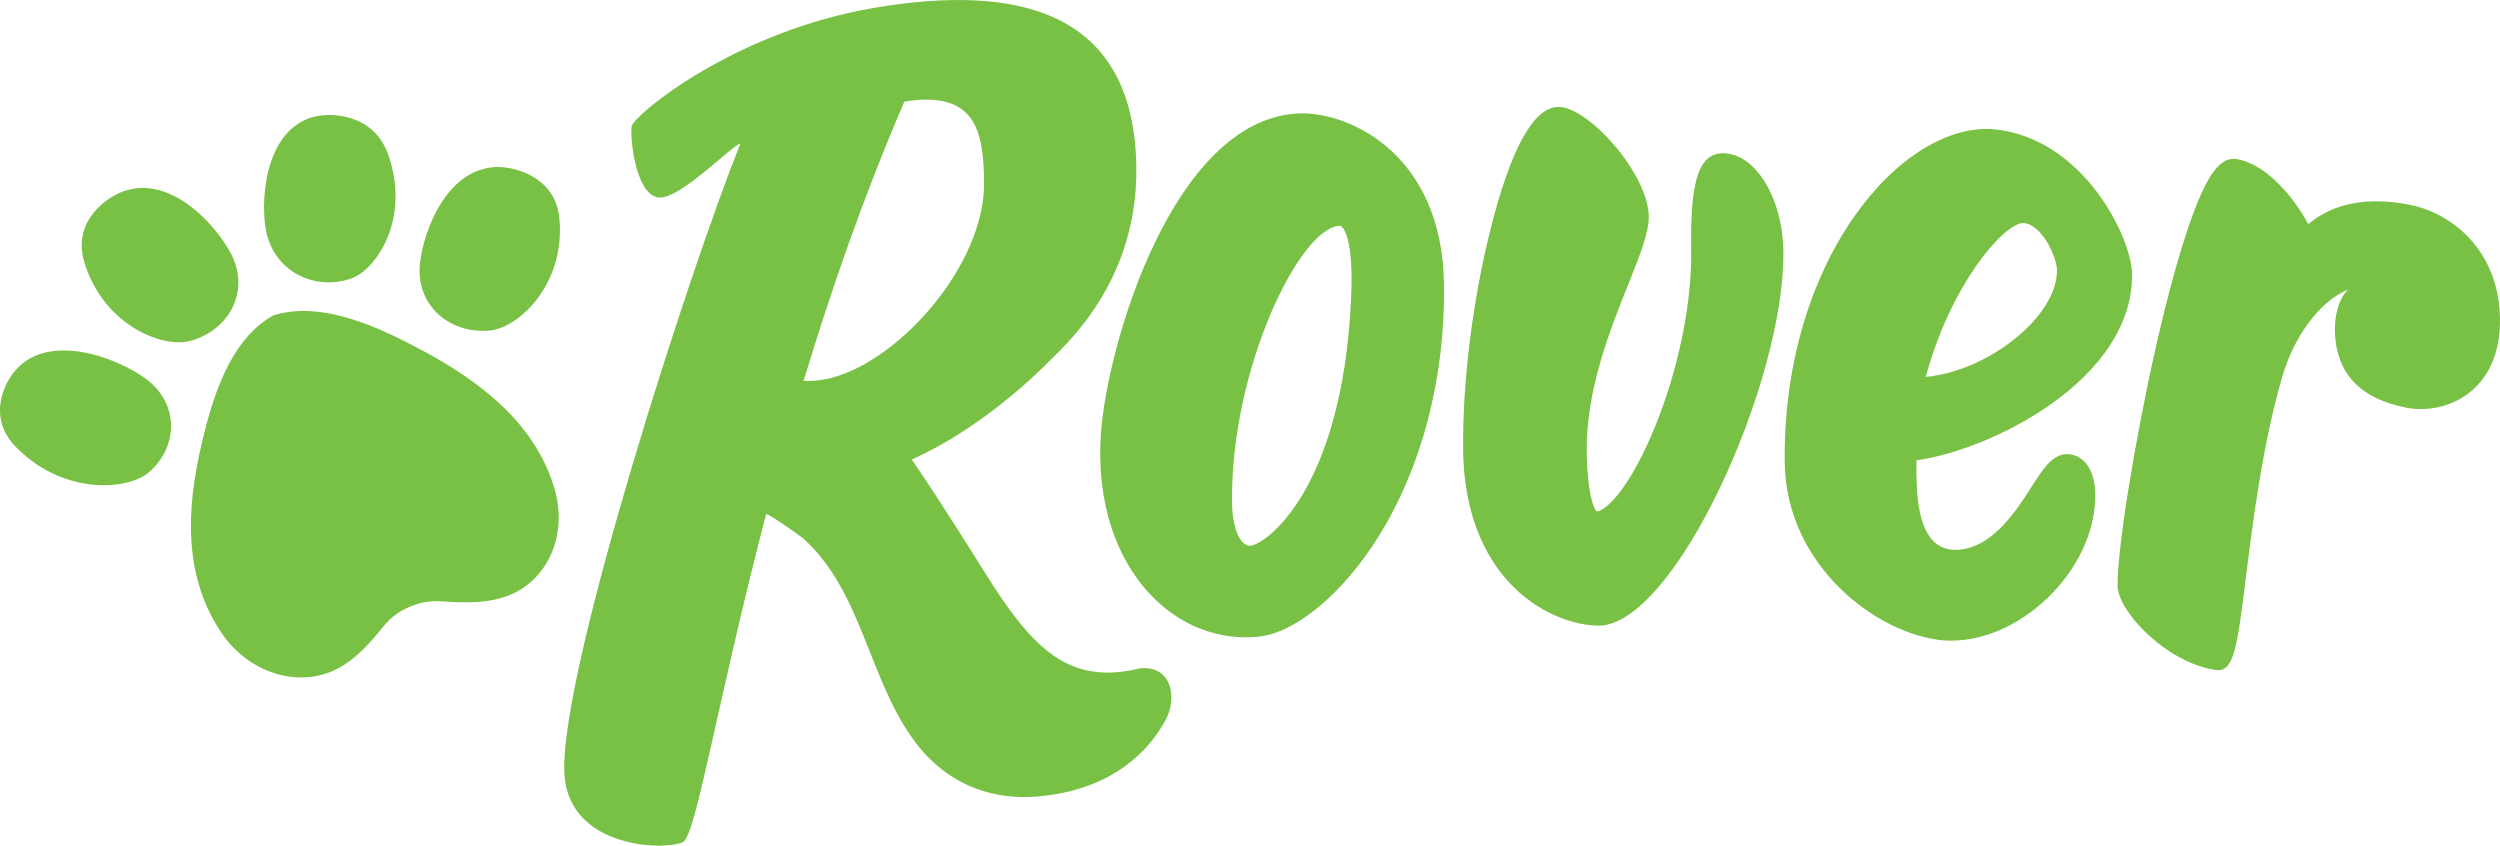
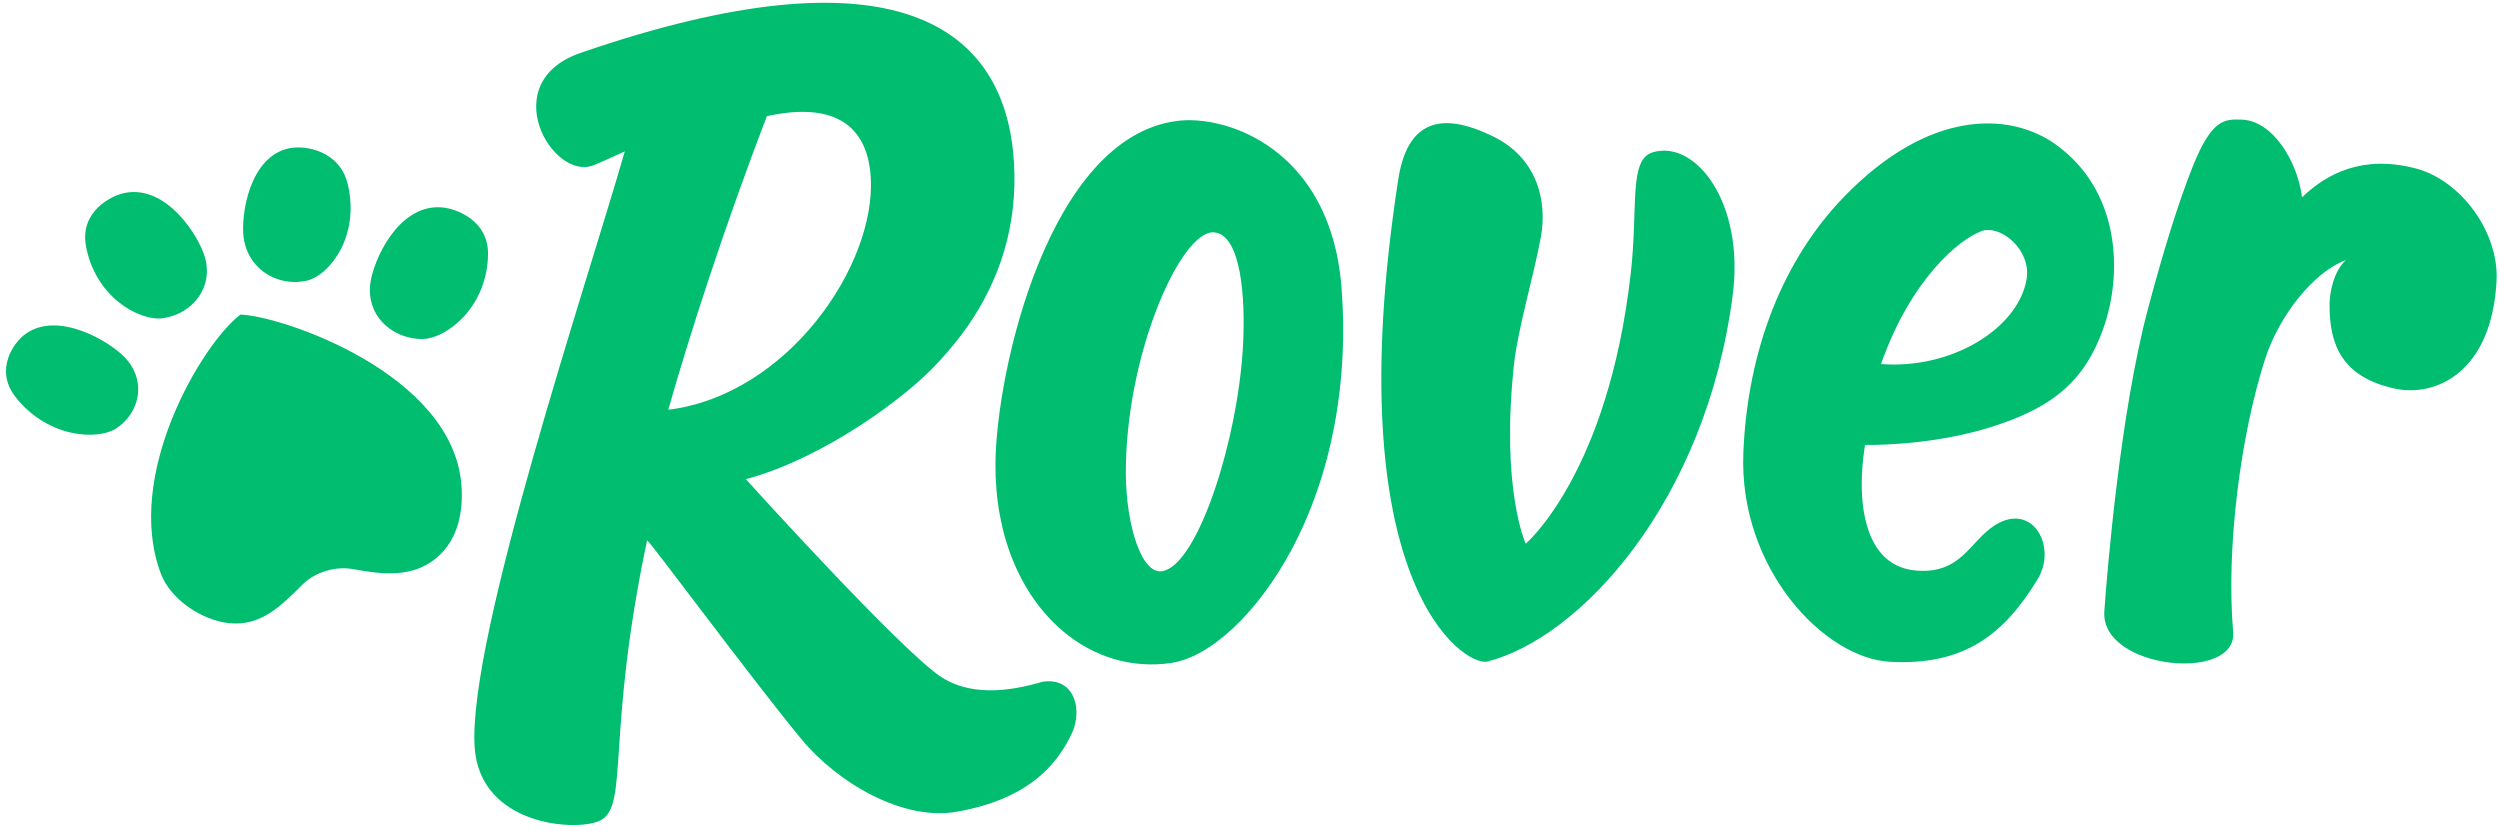
- <svg xmlns="http://www.w3.org/2000/svg" version="1.1" id="Layer_1" x="0px" y="0px" viewBox="0 0 658.386 222.693" style="enable-background:new 0 0 658.386 222.693;" xml:space="preserve">
-   <g>
-     <path style="fill:#78C145;" d="M355.859,77.628c-1.086,27.441-7.519,43.624-12.717,52.43c-5.881,9.94-11.881,13.519-13.863,13.679   c-1.804,0.148-4.7-2.766-4.813-11.246c-0.469-35.232,17.779-72.483,28.266-73.023c0.19-0.012,0.392,0.006,0.694,0.303   C354.138,60.466,356.405,63.813,355.859,77.628 M341.355,29.904c-32.509,2.213-49.689,60.602-51.416,84.15   c-1.3,17.791,3.875,33.666,14.219,43.742c7.436,7.24,16.949,10.735,26.806,9.934c10.071-0.837,22.735-11.329,32.265-26.729   c11.317-18.29,17.382-41.653,17.055-66.085C379.816,39.417,353.835,28.966,341.355,29.904" />
-     <path style="fill:#78C145;" d="M454.037,40.354c-7.495-0.261-8.866,9.655-8.658,25.678c0.184,14.041-3.406,31.405-9.596,46.532   c-6.48,15.821-12.723,21.922-15.281,22.147c-0.754-0.694-2.487-4.587-2.635-15.768c-0.214-16.159,6.201-32.236,10.89-43.92   c3.08-7.685,5.513-13.738,5.46-18.005c-0.148-11.269-15.934-28.912-23.791-28.853c-6.51,0.012-12.527,10.854-17.892,32.206   c-4.747,18.895-7.436,40.704-7.21,58.276c0.255,19.144,7.353,30.069,13.263,35.927c7.596,7.513,16.575,10.178,22.444,10.195   c20.076-0.13,49.083-64.329,48.632-98.594C469.478,52.3,462.47,40.657,454.037,40.354" />
-     <path style="fill:#78C145;" d="M532.75,58.711c4.949,0.267,8.907,8.872,8.955,12.421c0.166,12.272-18.325,26.699-34.544,28.117   C513.624,75.309,527.261,59.179,532.75,58.711 M545.094,119.639c-4.314-0.504-6.931,3.614-10.249,8.842   c-3.964,6.243-9.626,14.587-17.459,16.088c-11.685,2.237-12.581-11.584-12.688-19.945c-0.018-1.139-0.018-2.261,0-3.371   c10.913-1.638,23.981-6.949,34.532-14.189c14.527-9.97,22.42-22.201,22.254-34.888c-0.13-9.786-12.913-35.689-36.063-38.099   c-12.136-1.258-26.361,7.555-37.12,22.966c-12.106,17.334-18.604,40.472-18.284,64.815c0.356,27.263,24.497,45.244,41.63,46.775   c19.423,1.579,40.413-18.183,40.146-38.508C551.699,122.974,548.269,120.007,545.094,119.639" />
-     <path style="fill:#78C145;" d="M634.734,53.958c-13.263-2.688-21.667,0.73-26.853,5.074c-3.329-6.385-10.8-15.845-18.865-17.139   c-4.178-0.671-7.596,3.786-11.809,15.394c-2.985,8.219-6.243,19.975-9.424,34.004c-5.602,24.699-10.237,53.576-10.112,62.958   c0.089,6.854,12.86,20.236,25.755,22.183c4.92,0.742,5.721-5.679,8.094-24.758c1.798-14.403,4.255-34.135,9.442-52.229   c2.943-10.272,9.62-20.07,17.489-23.203c-2.967,2.694-3.584,8.017-3.555,10.534c0.16,11.869,6.997,18.236,18.771,20.58   c10.444,2.053,24.978-4.19,24.717-23.435C658.146,66.2,645.98,56.225,634.734,53.958" />
-     <path style="fill:#78C145;" d="M211.627,100.3c7.139-23.601,15.845-48.727,26.533-73.545c18.984-3.068,20.836,8.029,21.002,21.162   c0.297,22.183-23.322,48.466-41.962,51.991C215.033,100.312,213.2,100.383,211.627,100.3 M300.37,175.987   c-6.231,1.484-14.61,2.481-22.901-3.311c-9.632-6.706-16.848-20.224-24.491-32.028c-7.774-12.32-12.854-19.619-12.854-19.619   c16.414-7.471,29.725-19.245,37.624-27.316c2.754-2.659,5.329-5.495,7.673-8.534c0.148-0.184,0.237-0.297,0.237-0.297   c8.451-11.062,13.809-24.634,13.602-40.846c-0.54-41.345-31.34-48.318-68.738-42.015c-37.404,6.278-63.67,28.408-64.174,31.227   c-0.493,2.878,1.038,18.355,7.258,18.776c5.649,0.35,19.215-13.809,21.376-14.225c-13.37,33.339-46.816,136.918-46.395,164.899   c0.273,20.313,25.31,21.477,31.209,19.115c3.424-1.317,9.157-37.393,21.957-86.381c0.154-0.582,9.032,5.739,9.602,6.237   c15.613,13.714,17.376,37.298,29.553,53.611c8.581,11.495,21.138,16.254,35.292,14.148c17.121-2.314,26.372-11.554,30.841-19.963   c1.881-3.543,2.018-8.231-0.172-11.056C305.562,176.735,303.438,175.714,300.37,175.987" />
-     <path style="fill:#78C145;" d="M22.109,68.7c-3.044-10.646,6.314-17.239,11.352-18.628c13.097-3.685,25.233,11.43,28.058,18.218   c2.136,5.133,1.525,10.557-1.662,14.949c-2.291,3.151-5.744,5.465-9.732,6.546c-4.065,1.098-10.047-0.338-15.234-3.656   C28.738,82.183,24.204,76.029,22.109,68.7" />
-     <path style="fill:#78C145;" d="M4.052,117.577c-7.827-8.142-2.576-17.981,1.282-21.358c9.999-8.86,28.117-0.629,33.903,4.184   c4.374,3.638,6.421,8.712,5.655,13.964c-0.546,3.768-2.546,7.299-5.602,9.952c-3.133,2.712-9.186,3.988-15.429,3.258   C16.454,126.704,9.44,123.179,4.052,117.577" />
-     <path style="fill:#78C145;" d="M102.127,40.438c-3.899-10.617-15.334-11.05-20.207-9.471C69.215,35.02,68.474,54.348,70.248,61.606   c1.341,5.478,5.062,9.709,10.237,11.661c3.715,1.401,7.869,1.46,11.709,0.19c3.917-1.294,7.863-5.768,10.053-11.388   C104.839,55.399,104.81,47.743,102.127,40.438" />
-     <path style="fill:#78C145;" d="M147.299,57.356c-1.116-11.02-12.266-13.821-17.465-13.317   c-13.548,1.246-19.227,19.678-19.34,27.025c-0.077,5.549,2.498,10.397,7.092,13.346c3.294,2.124,7.37,3.044,11.477,2.629   c4.19-0.433,9.222-3.911,12.812-8.86C146.136,72.305,148.064,64.94,147.299,57.356" />
-     <path style="fill:#78C145;" d="M110.751,92.034c-10.937-5.827-26.016-12.955-38.769-8.991   c-11.584,6.474-16.088,22.005-18.848,33.707c-4,16.966-5.044,34.87,5.299,50.08c4.587,6.753,12.403,11.608,20.966,11.584   c9.982-0.018,16.07-6.593,21.72-13.607c1.887-2.338,4.178-3.893,6.694-4.973c2.522-1.08,5.252-1.685,8.332-1.472   c9.216,0.635,18.385,0.665,25.055-6.457c5.721-6.106,7.157-14.931,4.967-22.711C141.23,111.665,126.607,100.479,110.751,92.034" />
+ <svg xmlns="http://www.w3.org/2000/svg" width="301px" height="100px" viewBox="0 0 301 100" version="1.1">
+   <defs />
+   <g id="Page-1" stroke="none" stroke-width="1" fill="none" fill-rule="evenodd">
+     <g id="logo" fill="#00BD70">
+       <path d="M290.879,20.287 C284.521,18.61 280.152,20.876 277.167,23.757 C276.614,19.431 273.653,14.521 269.89,14.402 C267.84,14.337 266.287,14.303 263.967,20.143 C262.322,24.279 260.459,30.217 258.581,37.315 C255.27,49.82 253.693,68.813 253.362,73.606 C252.878,80.594 269.405,82.21 268.873,76.082 C267.997,65.993 269.776,52.338 272.725,43.203 C274.399,38.017 278.569,32.732 282.456,31.309 C280.955,32.62 280.488,35.328 280.479,36.613 C280.445,41.538 281.983,45.341 288.201,46.76 C293.31,47.925 300.02,44.746 300.586,33.825 C300.892,27.926 296.27,21.703 290.879,20.287" id="Fill-29" />
+       <path d="M10.331,29.5 C9.659,25.506 13.329,23.493 15.217,23.194 C20.129,22.39 23.92,28.377 24.67,30.962 C25.237,32.913 24.793,34.861 23.456,36.325 C22.495,37.377 21.144,38.078 19.652,38.307 C18.127,38.539 16.012,37.773 14.264,36.356 C12.189,34.672 10.793,32.249 10.331,29.5" id="Fill-31" />
+       <path d="M1.812,47.72 C-0.647,44.51 1.614,41.221 3.121,40.174 C7.031,37.424 13.148,41.074 15.014,43.019 C16.422,44.487 16.948,46.373 16.467,48.21 C16.121,49.53 15.27,50.705 14.076,51.527 C12.853,52.365 10.649,52.578 8.458,52.068 C5.857,51.463 3.504,49.929 1.812,47.72" id="Fill-33" />
+       <path d="M41.859,22.138 C40.87,18.095 36.705,17.465 34.859,17.845 C30.043,18.803 28.979,25.843 29.33,28.57 C29.595,30.629 30.781,32.33 32.593,33.256 C33.894,33.921 35.41,34.114 36.868,33.808 C38.355,33.494 39.982,32.021 41.013,30.055 C42.235,27.721 42.539,24.921 41.859,22.138" id="Fill-35" />
+       <path d="M58.759,30.6 C58.804,26.479 54.799,24.98 52.856,24.95 C47.795,24.848 44.929,31.429 44.583,34.14 C44.322,36.189 45.074,38.086 46.648,39.369 C47.78,40.289 49.248,40.801 50.783,40.816 C52.351,40.831 54.355,39.754 55.888,38.074 C57.707,36.078 58.728,33.437 58.759,30.6" id="Fill-37" />
+       <path d="M55.562,58.464 C55.792,61.631 55.129,64.977 52.628,67.11 C49.712,69.597 46.134,69.183 42.564,68.531 C41.373,68.314 40.28,68.429 39.248,68.741 C38.217,69.052 37.256,69.557 36.417,70.387 C33.905,72.878 31.438,75.453 27.541,75.025 C24.198,74.656 20.532,72.111 19.388,69.115 C14.869,57.293 24.287,41.415 28.944,37.876 C33.73,38 54.575,44.904 55.562,58.464" id="Fill-39" />
+       <path d="M141.622,14.573 C126.261,16.644 119.935,44.688 119.853,55.835 C119.794,64.255 122.749,71.569 127.975,75.988 C131.73,79.164 136.357,80.51 141.011,79.82 C145.763,79.109 151.445,73.767 155.488,66.211 C160.286,57.24 162.433,46.042 161.514,34.545 C160.178,17.838 147.516,13.736 141.622,14.573 M149.648,41.792 C149.009,52.977 144.367,67.447 140.213,68.705 C137.491,69.63 135.583,63.204 135.551,57.091 C135.478,42.719 142.176,27.722 146.142,27.976 C149.414,28.184 149.991,35.798 149.648,41.792" id="Fill-41" />
+       <path d="M240.186,63.237 C237.14,65.159 236.165,69.141 230.718,68.696 C225.215,68.246 224.111,62.367 224.153,58.096 C224.177,55.649 224.551,53.572 224.551,53.572 C224.551,53.572 231.99,53.742 239.231,51.567 C247.432,49.103 251.028,45.66 253.204,39.647 C255.628,32.949 255.293,22.901 247.432,17.34 C242.025,13.516 232.291,13.044 221.969,23.748 C214.693,31.292 210.418,42.055 209.9,54.481 C209.32,68.395 219.593,79.252 227.559,79.68 C236.301,80.151 241.203,76.576 245.355,69.691 C247.697,65.805 244.717,60.377 240.186,63.237 M244.003,33.601 C243.026,39.503 235.032,44.498 226.471,43.83 C230.071,33.623 235.882,28.797 238.59,27.822 C240.843,27.01 244.588,30.063 244.003,33.601" id="Fill-43" />
+       <path d="M208.613,35.582 C205.337,60.596 190.153,76.826 179.099,79.642 C176.324,80.348 160.834,70.281 168.351,21.6 C169.583,13.618 174.507,13.845 179.799,16.44 C184.981,18.981 186.35,24.061 185.512,28.588 C184.642,33.282 182.741,39.674 182.292,43.809 C180.658,58.871 183.696,65.465 183.696,65.465 C183.696,65.465 193.614,57.065 196.348,32.877 C197.25,24.908 196.084,19.258 198.947,18.354 C204.043,16.746 210.093,24.276 208.613,35.582" id="Fill-45" />
+       <path d="M92.336,13.987 C100.462,12.196 104.463,15.132 104.84,21.357 C105.479,31.867 94.905,47.533 80.463,49.336 C82.854,40.84 87.236,27.221 92.336,13.987 M128.714,83.073 C128.059,82.308 127.028,81.873 125.578,82.07 C122.657,82.915 117.486,84.138 113.425,81.579 C108.707,78.617 89.801,57.694 89.801,57.694 C99.319,55.146 109.439,47.578 113.001,43.573 C114.248,42.251 115.405,40.846 116.448,39.355 C116.515,39.263 116.555,39.206 116.554,39.208 C120.31,33.773 122.547,27.218 122.082,19.537 C121.086,3.094 107.701,-6.656 69.898,6.369 C59.586,9.922 66.508,21.87 71.471,19.893 C72.608,19.441 74.447,18.572 75.226,18.227 C70.69,34.043 56.321,76.805 57.144,89.907 C57.729,99.531 69.676,100.19 72.331,98.758 C75.736,96.919 72.946,88.575 77.909,65.062 C77.969,64.784 90.312,81.492 96.452,88.95 C100.782,94.208 108.786,99.005 115.447,97.688 C123.513,96.204 127.114,92.397 129.044,88.309 C129.856,86.588 129.817,84.362 128.714,83.073" id="Fill-47" />
+     </g>
  </g>
</svg>
